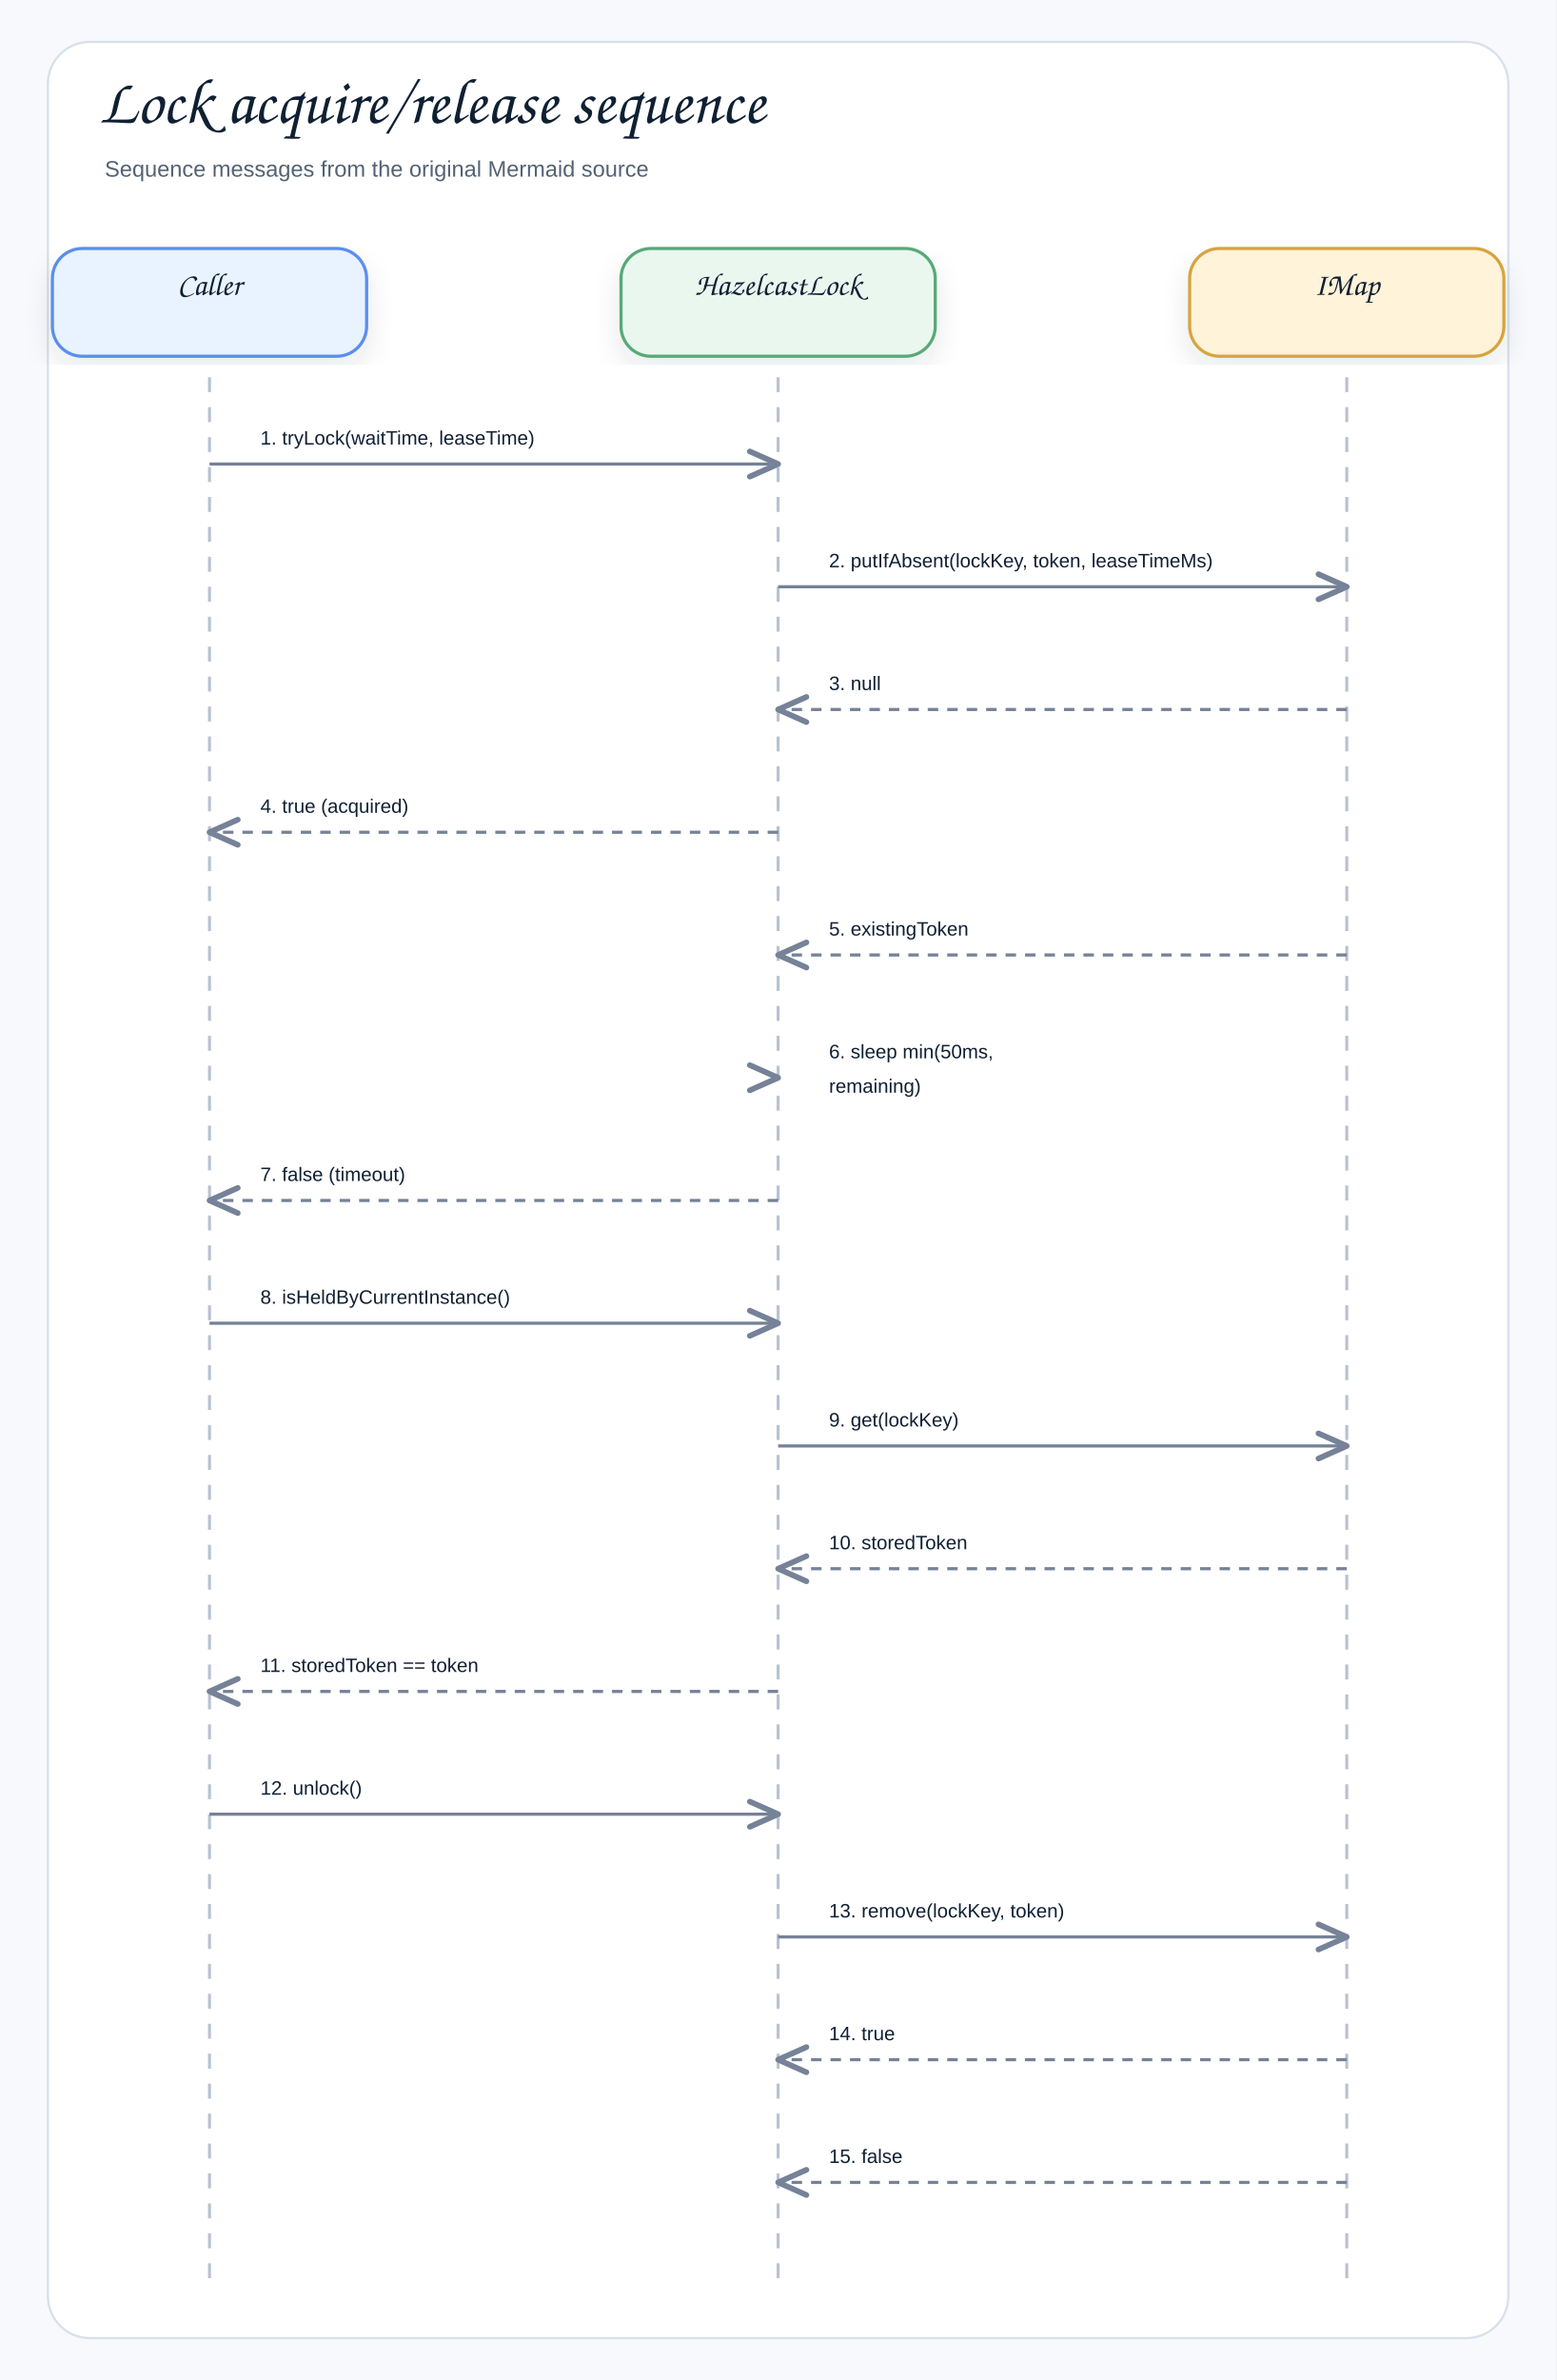
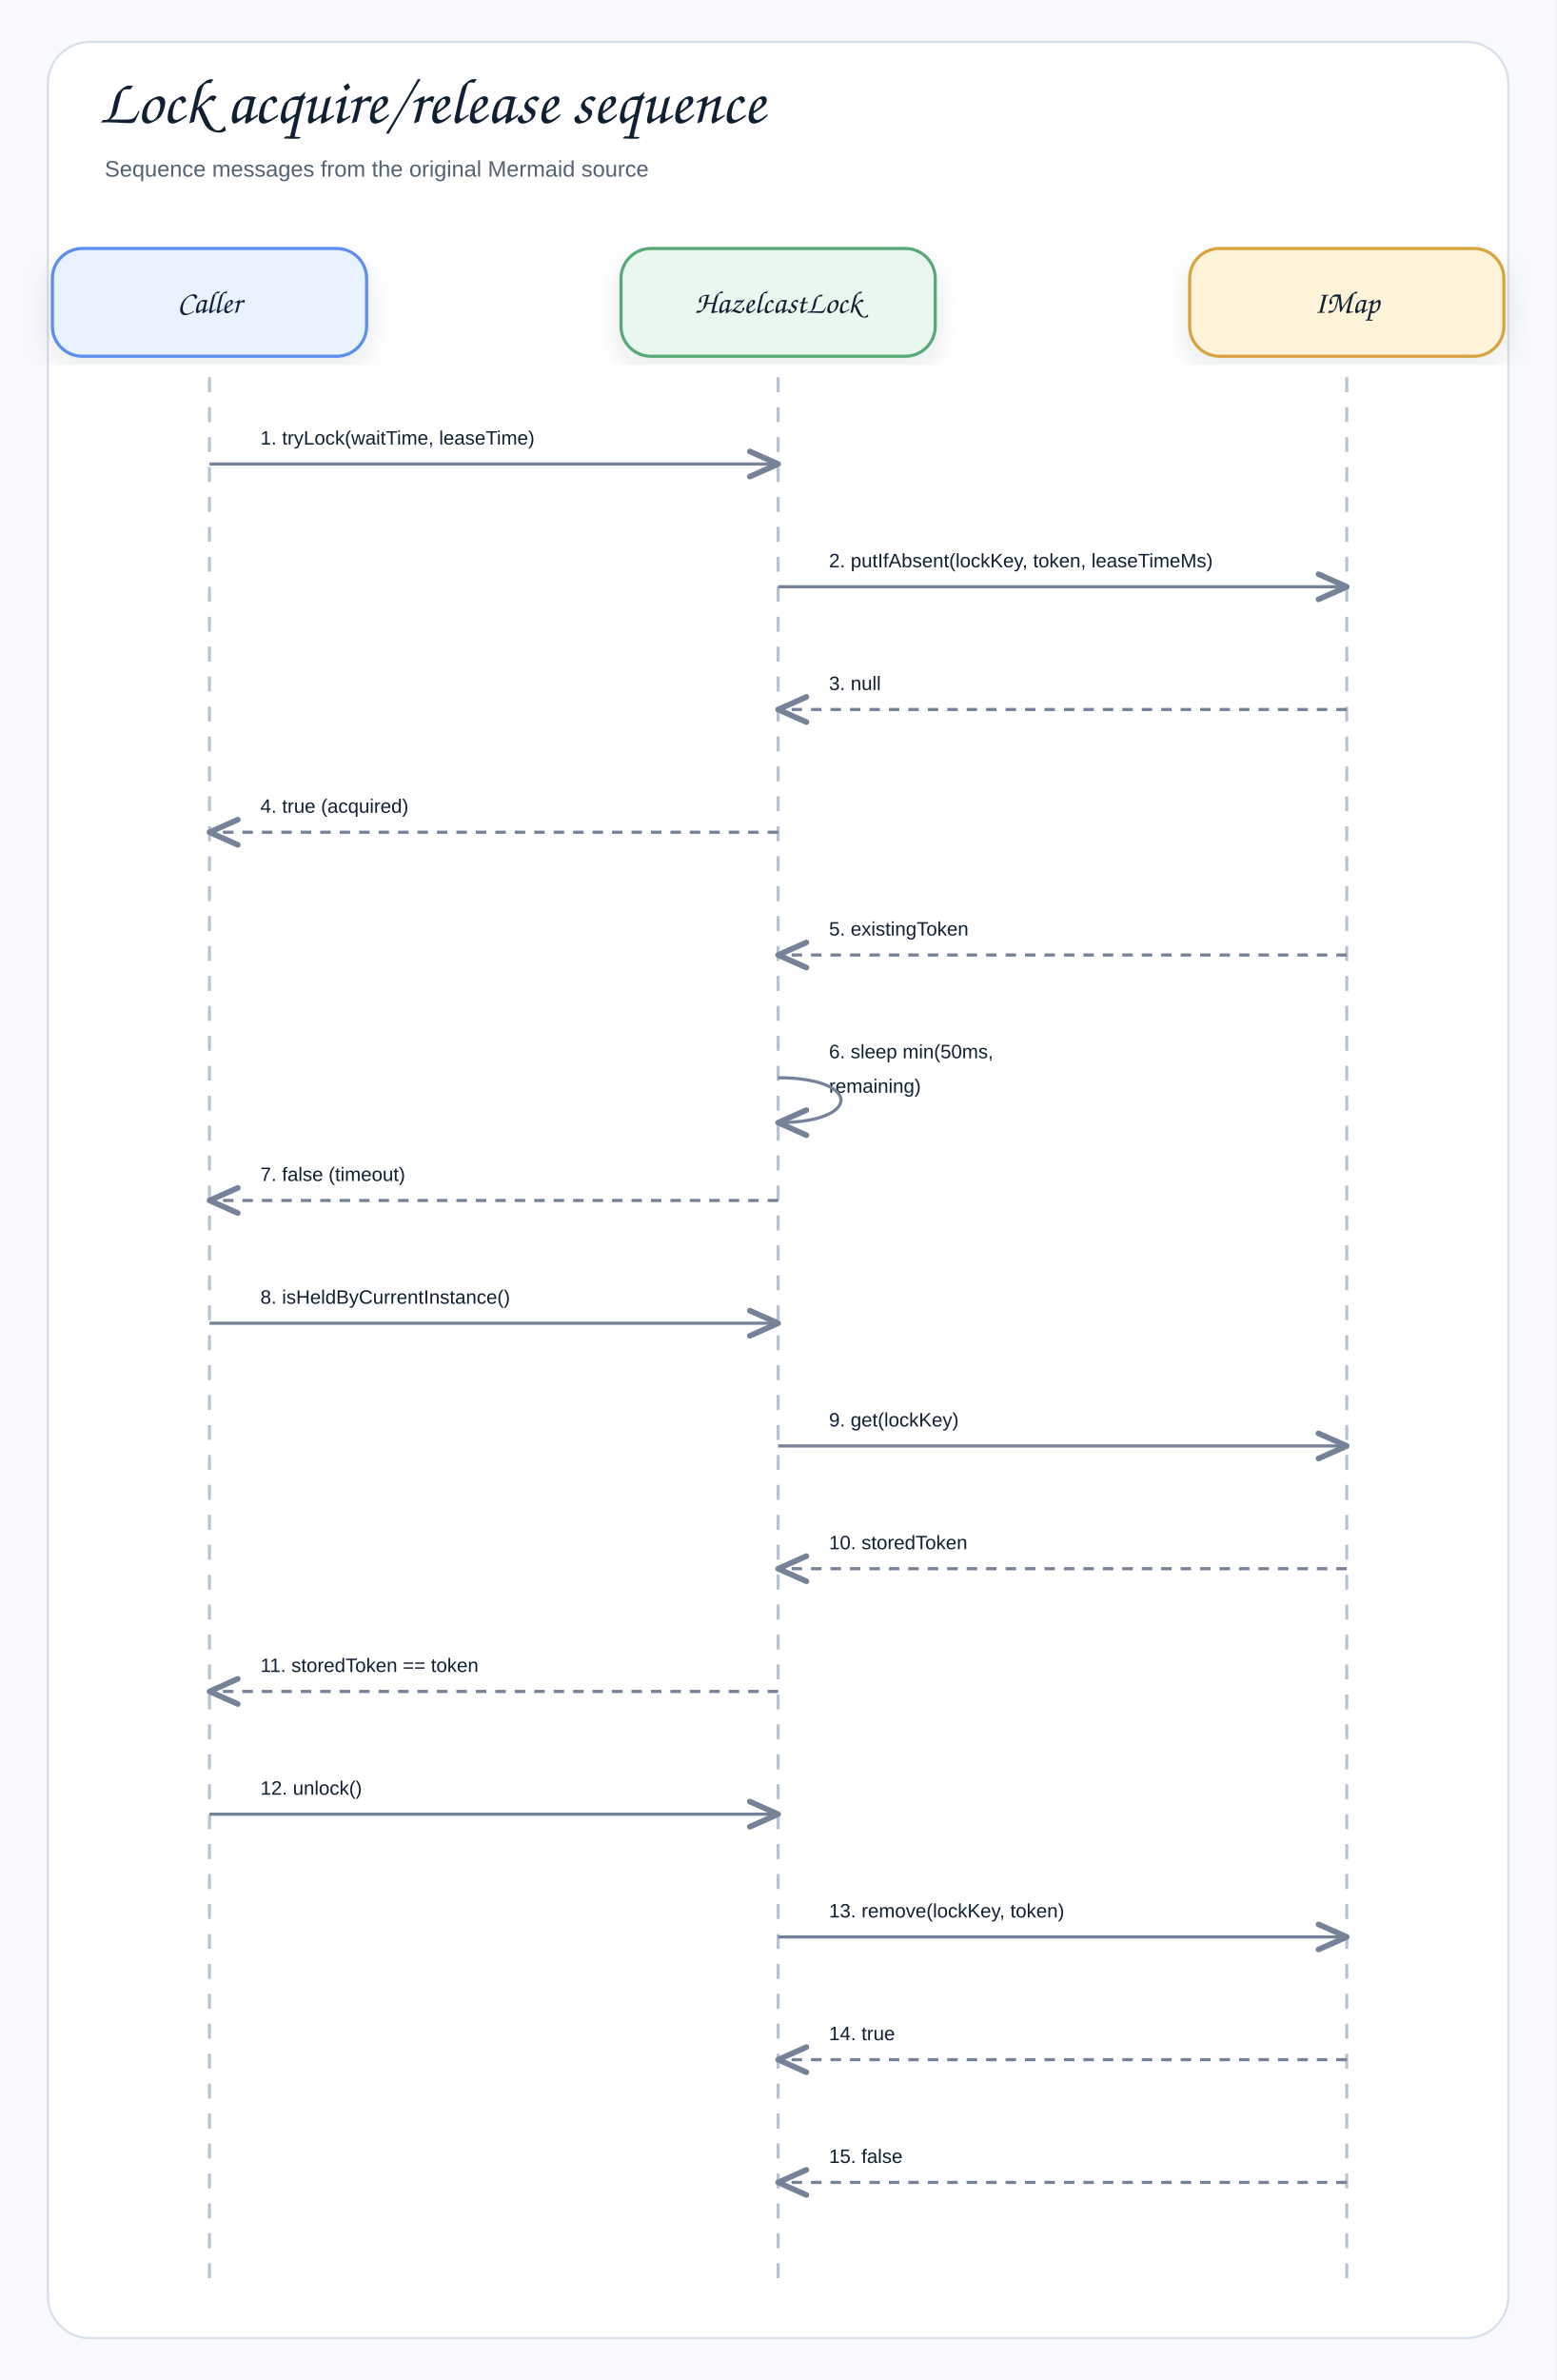
<svg xmlns="http://www.w3.org/2000/svg" width="1040" height="1590" viewBox="0 0 1040 1590" role="img" aria-label="Lock acquire/release sequence">
  <defs>
    <filter id="shadow" x="-8%" y="-8%" width="116%" height="116%">
      <feDropShadow dx="0" dy="8" stdDeviation="9" flood-color="#1f2937" flood-opacity="0.10" />
    </filter>
    <marker id="openArrow" markerWidth="12" markerHeight="10" refX="10" refY="5" orient="auto" markerUnits="strokeWidth">
      <path d="M 1 1 L 10 5 L 1 9" fill="none" stroke="#758297" stroke-width="1.8" stroke-linecap="round" stroke-linejoin="round" />
    </marker>
    <marker id="inherit" markerWidth="14" markerHeight="12" refX="12" refY="6" orient="auto" markerUnits="strokeWidth">
      <path d="M 0 1 L 12 6 L 0 11 Z" fill="#ffffff" stroke="#758297" stroke-width="1.8" />
    </marker>
    <style>
    .canvas{fill:#f7f9fc}.frame{fill:#fff;stroke:#d8e0ea;stroke-width:1.5}
    .title{font-family:"Architects Daughter","Comic Sans MS","Comic Sans",cursive;font-size:43px;font-weight:400;fill:#102033}
    .subtitle{font-family:"Comic Sans MS","Comic Sans","Comic Neue",Arial,sans-serif;font-size:15px;font-weight:400;fill:#536273}
    .label{font-family:"Architects Daughter","Comic Sans MS","Comic Sans",cursive;font-size:25px;font-weight:400;fill:#102033}
    .smallLabel{font-family:"Architects Daughter","Comic Sans MS","Comic Sans",cursive;font-size:21px;font-weight:400;fill:#102033}
    .mono{font-family:"Comic Sans MS","Comic Sans","Comic Neue",Arial,sans-serif;font-size:12px;font-weight:400;fill:#102033}
    .small{font-family:"Comic Sans MS","Comic Sans","Comic Neue",Arial,sans-serif;font-size:12px;font-weight:400;fill:#536273}
    .strong{font-family:"Comic Sans MS","Comic Sans","Comic Neue",Arial,sans-serif;font-size:13px;font-weight:400;fill:#102033}
    .card{stroke-width:2.1;filter:url(#shadow)}.compartment{stroke-width:1.5;fill:none}
    .line{stroke:#758297;stroke-width:2.1;fill:none;marker-end:url(#openArrow)}
    .plainLine{stroke:#758297;stroke-width:2.1;fill:none}
    .dashed{stroke:#758297;stroke-width:2.1;stroke-dasharray:7 6;fill:none;marker-end:url(#openArrow)}
    .inheritLine{stroke:#758297;stroke-width:2.2;fill:none;marker-end:url(#inherit)}
    .implLine{stroke:#758297;stroke-width:2.2;stroke-dasharray:8 7;fill:none;marker-end:url(#inherit)}
  </style>
  </defs>
  <rect class="canvas" width="1040" height="1590" />
  <rect class="frame" x="32" y="28" width="976" height="1534" rx="28" />
  <text class="title" x="66" y="82">Lock acquire/release sequence</text>
  <text class="subtitle" x="70" y="118">Sequence messages from the original Mermaid source</text>
  <rect class="card" x="35" y="166" width="210" height="72" rx="20" fill="#E8F3FF" stroke="#5B8DEF" />
-   <text class="smallLabel" x="140" y="197" text-anchor="middle">Caller</text>
+   <text class="smallLabel" x="140" y="209" text-anchor="middle">Caller</text>
  <line x1="140" y1="252" x2="140" y2="1530" stroke="#b7c2d1" stroke-width="2" stroke-dasharray="10 10" />
  <rect class="card" x="415" y="166" width="210" height="72" rx="20" fill="#EAF7EF" stroke="#58A978" />
-   <text class="smallLabel" x="520" y="197" text-anchor="middle">HazelcastLock</text>
+   <text class="smallLabel" x="520" y="209" text-anchor="middle">HazelcastLock</text>
  <line x1="520" y1="252" x2="520" y2="1530" stroke="#b7c2d1" stroke-width="2" stroke-dasharray="10 10" />
  <rect class="card" x="795" y="166" width="210" height="72" rx="20" fill="#FFF3D9" stroke="#D6A441" />
-   <text class="smallLabel" x="900" y="197" text-anchor="middle">IMap</text>
+   <text class="smallLabel" x="900" y="209" text-anchor="middle">IMap</text>
  <line x1="900" y1="252" x2="900" y2="1530" stroke="#b7c2d1" stroke-width="2" stroke-dasharray="10 10" />
  <rect x="158" y="270" width="344" height="39" rx="12" fill="#ffffff" opacity="0.97" />
  <text class="strong" x="174" y="297" text-anchor="start">1. tryLock(waitTime, leaseTime)</text>
  <path class="line" d="M140 310 L520 310" />
  <rect x="538" y="352" width="344" height="39" rx="12" fill="#ffffff" opacity="0.97" />
  <text class="strong" x="554" y="379" text-anchor="start">2. putIfAbsent(lockKey, token, leaseTimeMs)</text>
  <path class="line" d="M520 392 L900 392" />
  <rect x="538" y="434" width="344" height="39" rx="12" fill="#ffffff" opacity="0.97" />
  <text class="strong" x="554" y="461" text-anchor="start">3. null</text>
  <path class="dashed" d="M900 474 L520 474" />
  <rect x="158" y="516" width="344" height="39" rx="12" fill="#ffffff" opacity="0.97" />
  <text class="strong" x="174" y="543" text-anchor="start">4. true (acquired)</text>
  <path class="dashed" d="M520 556 L140 556" />
  <rect x="538" y="598" width="344" height="39" rx="12" fill="#ffffff" opacity="0.97" />
  <text class="strong" x="554" y="625" text-anchor="start">5. existingToken</text>
  <path class="dashed" d="M900 638 L520 638" />
  <rect x="538" y="680" width="190" height="62" rx="12" fill="#ffffff" opacity="0.97" />
  <text class="strong" x="554" y="707" text-anchor="start">6. sleep min(50ms,</text>
  <text class="strong" x="554" y="730" text-anchor="start">remaining)</text>
-   <path class="line" d="M520 720 L520 720" />
+   <path class="line" d="M520 720 C576 720 576 750 520 750" />
  <rect x="158" y="762" width="344" height="39" rx="12" fill="#ffffff" opacity="0.97" />
  <text class="strong" x="174" y="789" text-anchor="start">7. false (timeout)</text>
  <path class="dashed" d="M520 802 L140 802" />
  <rect x="158" y="844" width="344" height="39" rx="12" fill="#ffffff" opacity="0.97" />
  <text class="strong" x="174" y="871" text-anchor="start">8. isHeldByCurrentInstance()</text>
  <path class="line" d="M140 884 L520 884" />
  <rect x="538" y="926" width="344" height="39" rx="12" fill="#ffffff" opacity="0.97" />
  <text class="strong" x="554" y="953" text-anchor="start">9. get(lockKey)</text>
  <path class="line" d="M520 966 L900 966" />
  <rect x="538" y="1008" width="344" height="39" rx="12" fill="#ffffff" opacity="0.97" />
  <text class="strong" x="554" y="1035" text-anchor="start">10. storedToken</text>
  <path class="dashed" d="M900 1048 L520 1048" />
  <rect x="158" y="1090" width="344" height="39" rx="12" fill="#ffffff" opacity="0.97" />
  <text class="strong" x="174" y="1117" text-anchor="start">11. storedToken == token</text>
  <path class="dashed" d="M520 1130 L140 1130" />
  <rect x="158" y="1172" width="344" height="39" rx="12" fill="#ffffff" opacity="0.97" />
  <text class="strong" x="174" y="1199" text-anchor="start">12. unlock()</text>
  <path class="line" d="M140 1212 L520 1212" />
  <rect x="538" y="1254" width="344" height="39" rx="12" fill="#ffffff" opacity="0.97" />
  <text class="strong" x="554" y="1281" text-anchor="start">13. remove(lockKey, token)</text>
  <path class="line" d="M520 1294 L900 1294" />
  <rect x="538" y="1336" width="344" height="39" rx="12" fill="#ffffff" opacity="0.97" />
  <text class="strong" x="554" y="1363" text-anchor="start">14. true</text>
  <path class="dashed" d="M900 1376 L520 1376" />
  <rect x="538" y="1418" width="344" height="39" rx="12" fill="#ffffff" opacity="0.97" />
  <text class="strong" x="554" y="1445" text-anchor="start">15. false</text>
  <path class="dashed" d="M900 1458 L520 1458" />
</svg>
